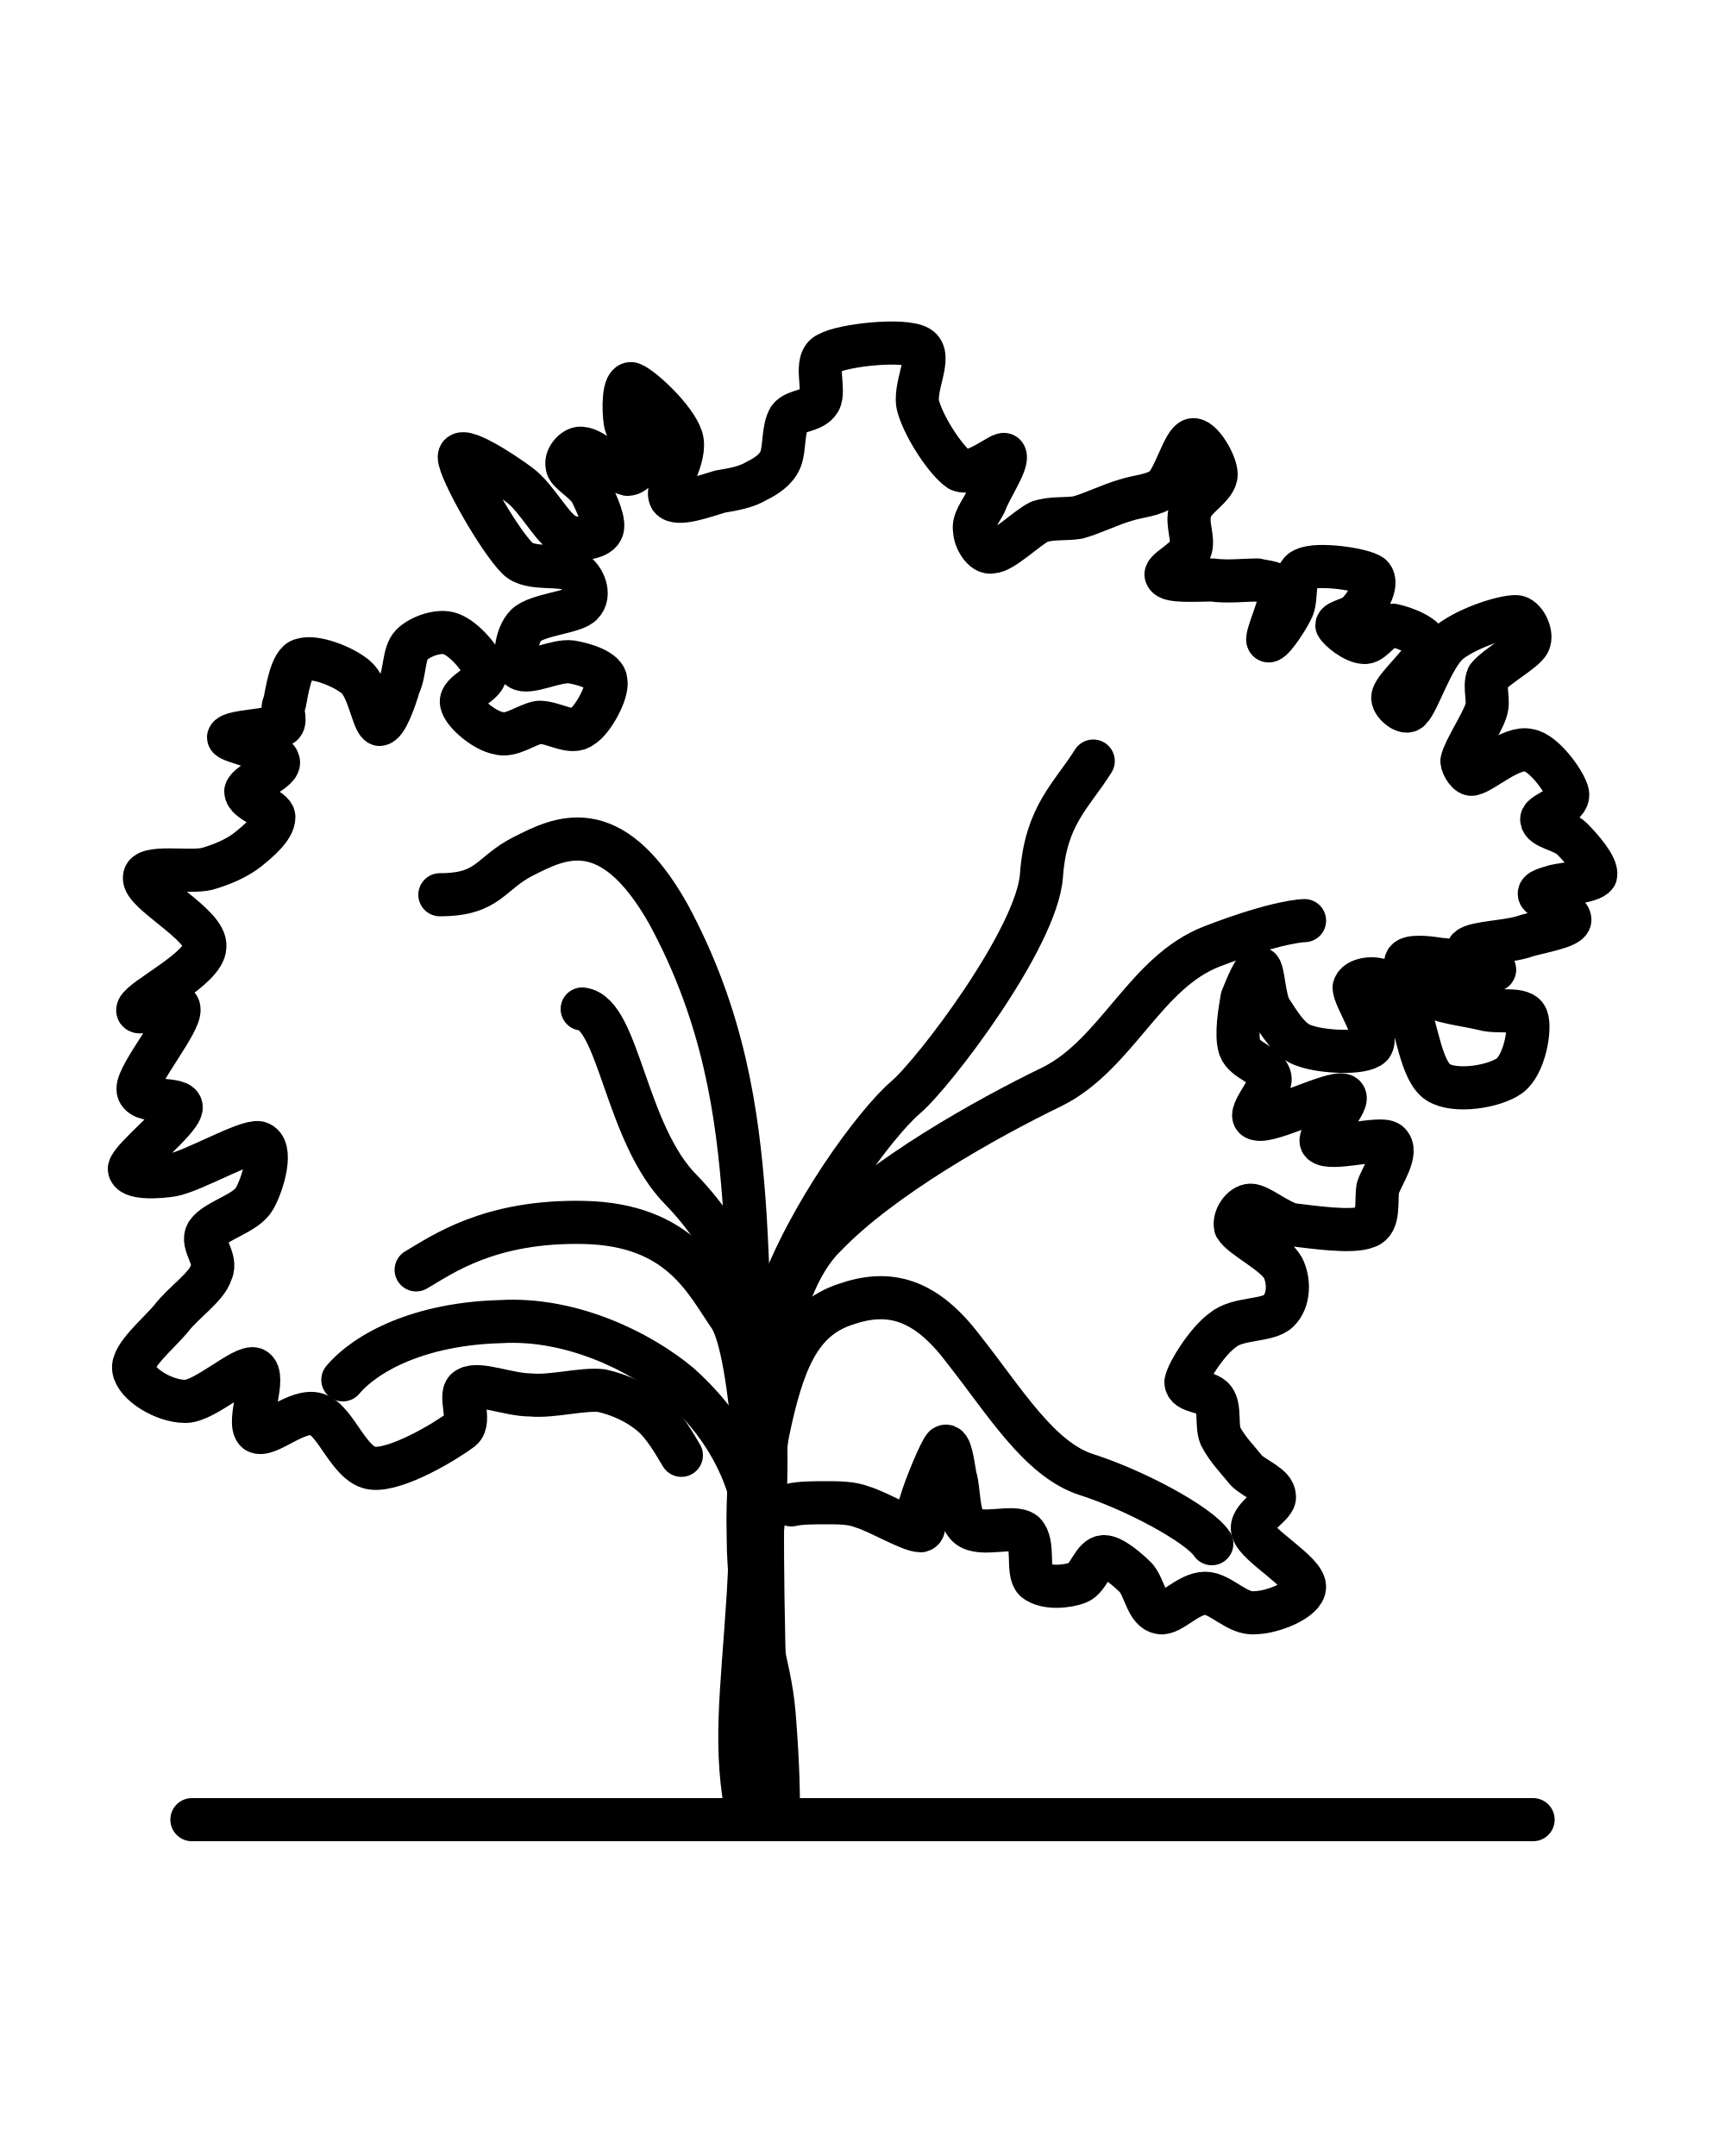
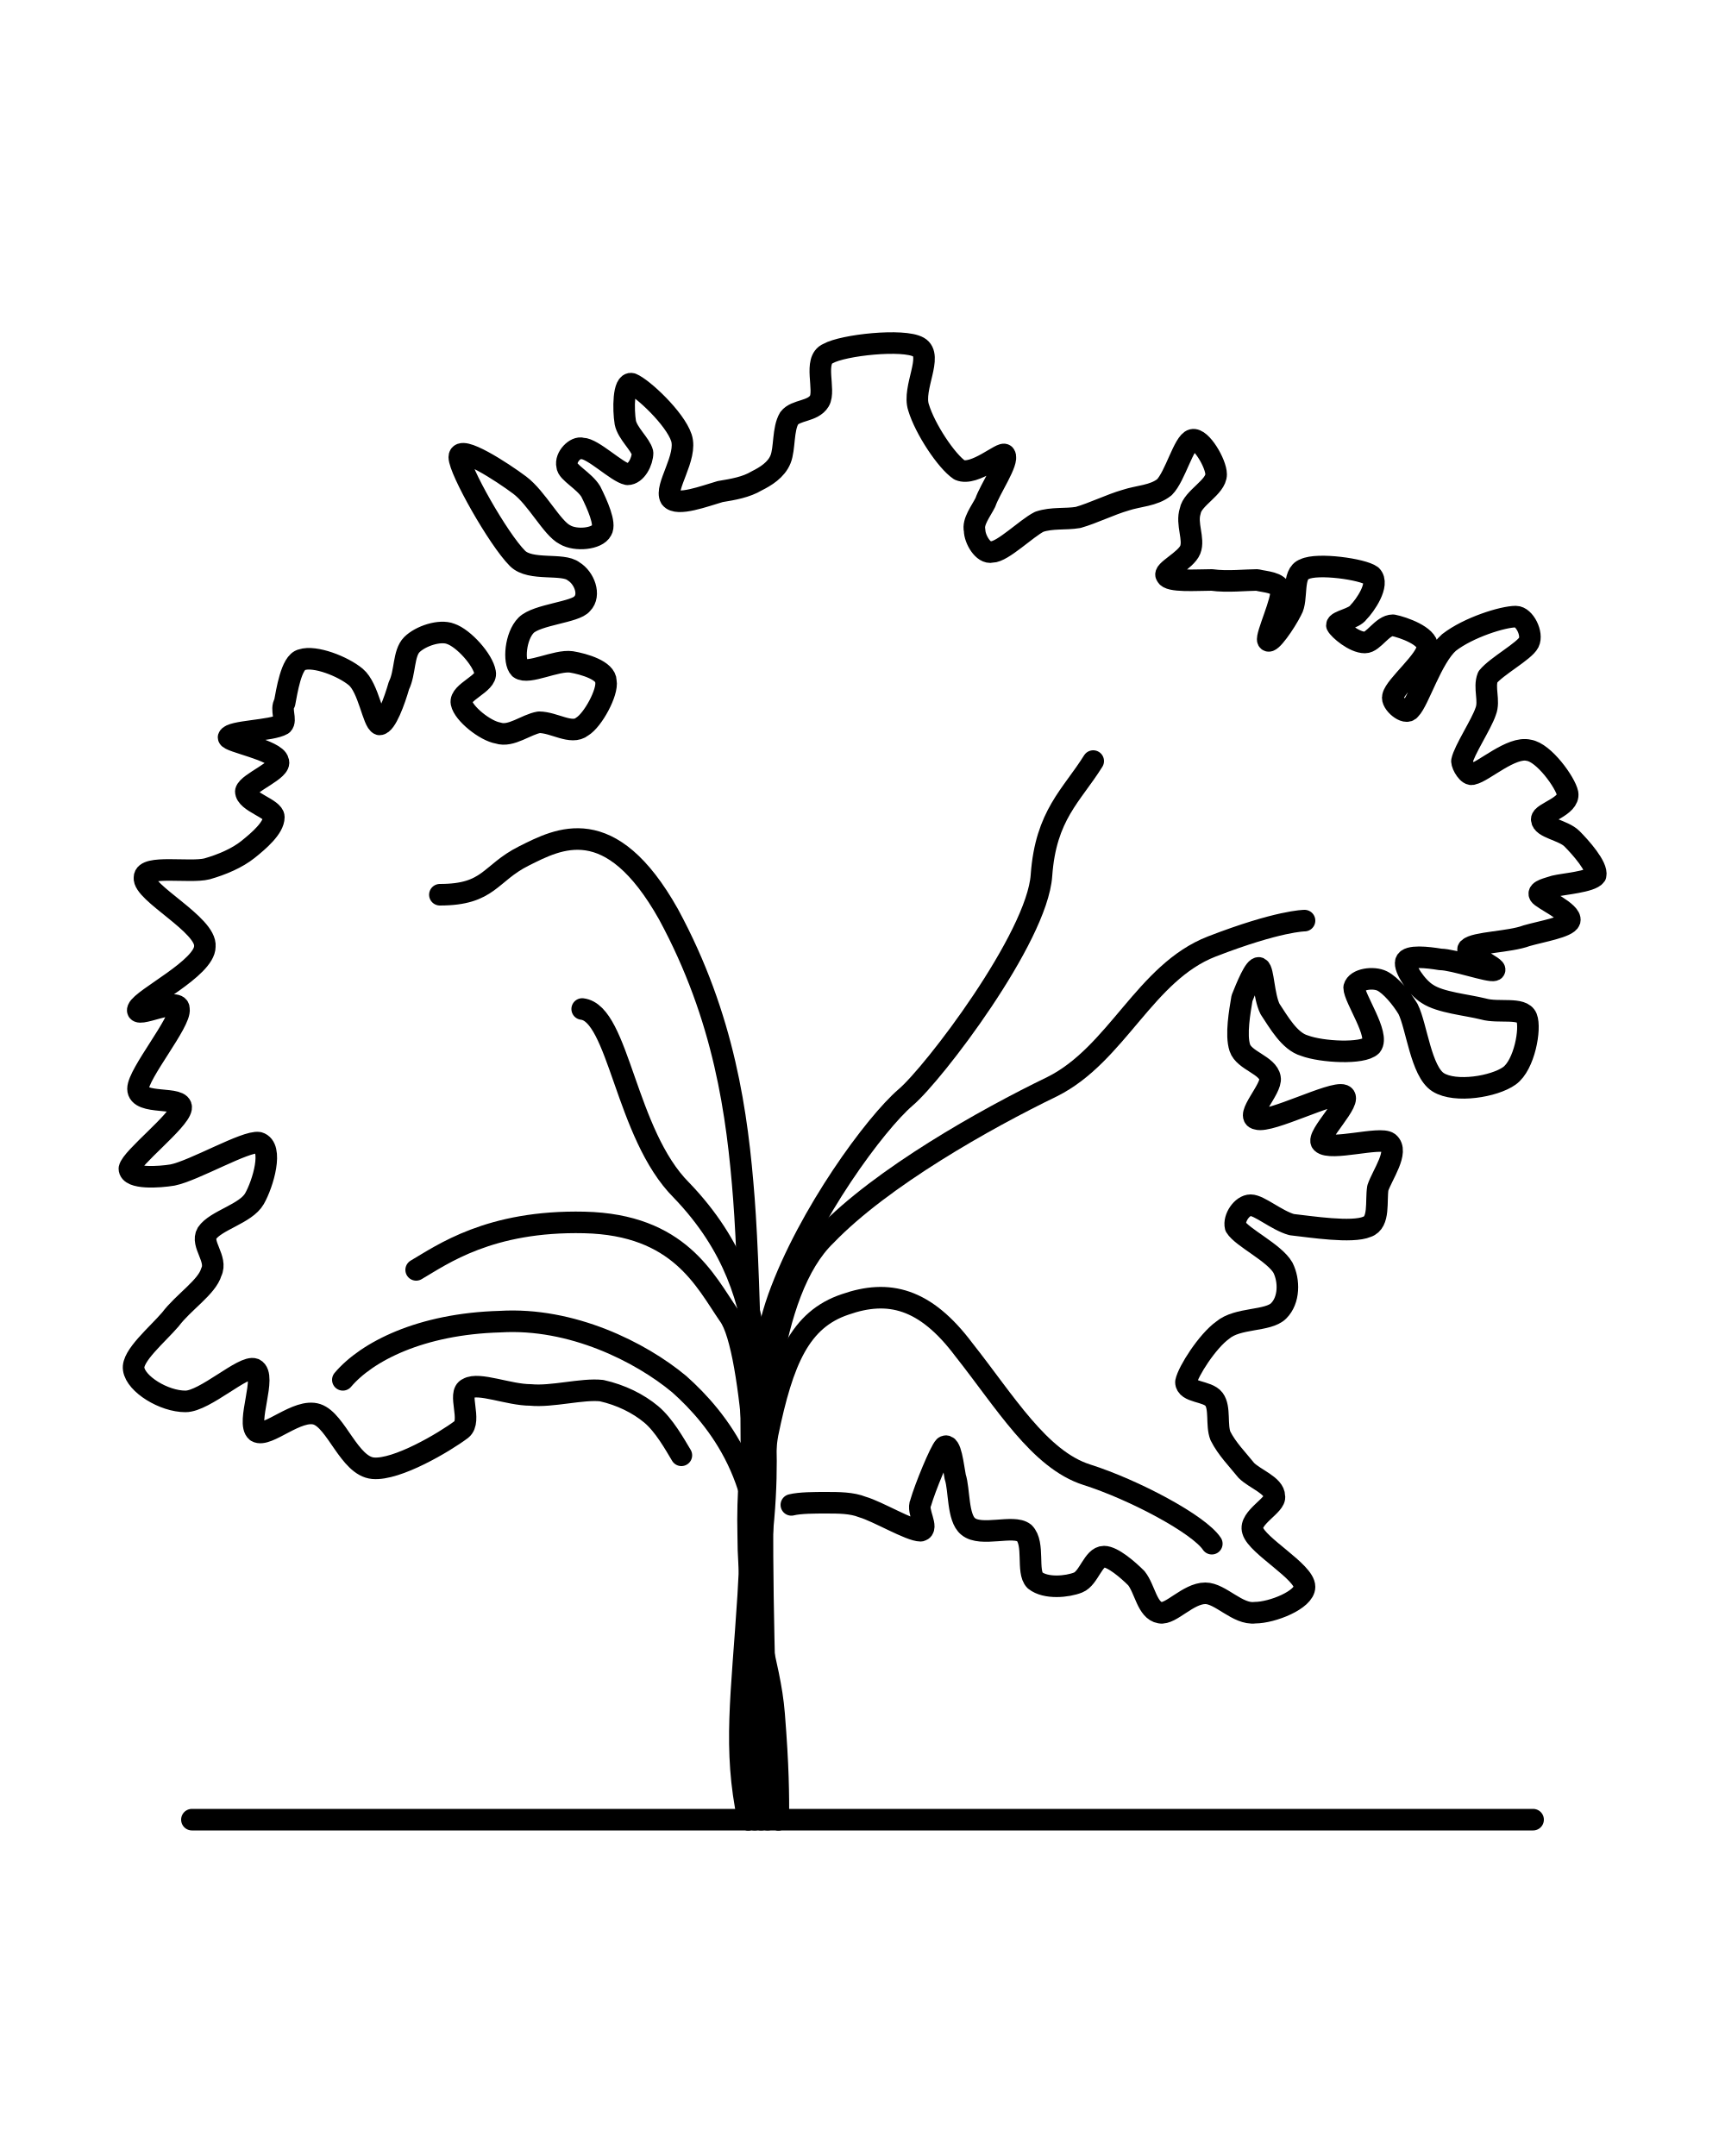
- <svg xmlns="http://www.w3.org/2000/svg" viewBox="0 0 80 100" fill="none" stroke="currentColor" stroke-width="2" stroke-linecap="round" stroke-linejoin="round" aria-hidden="true">
+ <svg xmlns="http://www.w3.org/2000/svg" viewBox="0 0 80 100" fill="none" stroke="currentColor" stroke-width="1" stroke-linecap="round" stroke-linejoin="round" aria-hidden="true">
  <path d="M35.3,84.4C34.9,83.2 34.7,81.2 34.8,79.2C34.9,77.3 35.1,74.1 35.2,72.9C35.3,71.7 35,62.6 33.8,61C32.7,59.4 31.5,56.8 27.1,56.7C22.7,56.6 20.5,58.2 19.3,58.9" />
  <path d="M35.6,84.4C35.3,83.2 35.6,81.9 35.5,79.7C35.4,75.1 35.2,68.7 35.6,66.5C36.3,63.1 37.1,61.2 39.2,60.5C41.2,59.8 42.9,60.2 44.7,62.6C46.6,65 48.2,67.7 50.4,68.4C52.6,69.1 55.6,70.7 56.2,71.6" />
  <path d="M34.7,84.4C34,81.1 34.4,78.7 34.7,74C35,69.3 34.8,59.5 34.5,55.6C34.2,51.7 33.6,47.2 31,42.4C28.3,37.6 25.9,38.9 24.3,39.7C22.7,40.5 22.7,41.5 20.4,41.5" />
  <path d="M35,84.4C35.2,81.9 34.9,78.3 35.1,72.3C35.2,66.6 35.6,59.9 38.3,57.3C40.9,54.6 45.7,51.9 48.8,50.4C51.8,48.9 53.1,45.1 56.2,43.9C59.3,42.7 60.5,42.7 60.5,42.7" />
  <path d="M36.1,84.4C35.6,79.7 34.5,78.5 35.1,73.7C35.7,68.8 33.3,65.8 31.5,64.2C29.7,62.7 26.5,61.1 23.2,61.3C19.5,61.4 17,62.7 15.9,64" />
  <path d="M34.7,84.4C34.9,83.3 35.2,81.6 35.3,79.6C35.3,77.3 34.8,74.8 35.3,71.5C36,65.5 34.7,64.2 36.1,60.2C37.5,56.3 40.6,52.1 42,50.9C43.3,49.8 48.1,43.5 48.3,40.6C48.5,37.8 49.7,36.9 50.7,35.3" />
  <path d="M36.1,84.4C36.1,83.2 36.1,82 35.9,79.5C35.7,77 34.7,75 34.7,71.2C34.6,67.3 35.4,65.1 35.1,62.8C34.8,60.4 34.1,57.8 31.6,55.2C29,52.6 28.7,47 27,46.8" />
  <path d="M31.6,67.5C31.3,67 30.8,66.1 30.2,65.6C29.6,65.1 28.8,64.7 27.9,64.5C27,64.4 25.6,64.8 24.6,64.7C23.6,64.7 22.2,64.1 21.7,64.4C21.2,64.6 21.9,65.9 21.4,66.3C20.6,66.9 18.4,68.2 17.3,68.1C16.2,68 15.6,65.9 14.7,65.6C13.8,65.3 12.4,66.7 11.9,66.4C11.4,66 12.4,63.8 11.8,63.5C11.3,63.3 9.5,65 8.6,65C7.6,65 6.3,64.2 6.2,63.5C6.1,62.9 7.3,61.9 7.9,61.2C8.5,60.4 9.6,59.7 9.8,59C10.1,58.4 9.3,57.7 9.6,57.2C10,56.6 11.4,56.3 11.8,55.6C12.2,54.9 12.7,53.2 12,53C11.4,52.9 9,54.3 8,54.5C7.4,54.6 6,54.7 6,54.2C6.1,53.7 8.3,52 8.4,51.4C8.5,50.8 6.4,51.3 6.4,50.5C6.4,49.8 8.4,47.4 8.3,46.8C8.3,46.2 6.2,47.3 6.4,46.8C6.6,46.3 9.5,44.9 9.5,43.9C9.6,42.9 6.6,41.4 6.7,40.7C6.7,40.1 8.8,40.5 9.6,40.3C10.3,40.1 11,39.8 11.5,39.4C12,39 12.7,38.4 12.7,37.9C12.7,37.5 11.4,37.2 11.4,36.7C11.5,36.3 13.1,35.7 12.9,35.3C12.8,34.8 10.6,34.4 10.6,34.2C10.7,33.9 12.6,33.9 13.1,33.6C13.3,33.4 13,32.9 13.2,32.6C13.3,32.1 13.5,30.7 14,30.6C14.6,30.4 15.9,30.9 16.5,31.4C17.1,31.9 17.3,33.5 17.6,33.6C17.9,33.6 18.3,32.5 18.5,31.8C18.8,31.2 18.7,30.3 19.1,29.9C19.5,29.5 20.4,29.2 20.9,29.4C21.5,29.6 22.4,30.6 22.5,31.2C22.6,31.7 21.3,32.1 21.4,32.6C21.5,33.1 22.5,33.9 23.1,34C23.7,34.2 24.4,33.6 25,33.5C25.7,33.5 26.5,34.1 27,33.7C27.5,33.4 28.2,32.1 28.1,31.6C28.1,31.1 27.1,30.8 26.5,30.7C25.8,30.6 24.5,31.3 24.1,31C23.8,30.7 23.9,29.5 24.4,29C24.9,28.5 26.7,28.4 27,28C27.4,27.6 27.1,26.8 26.6,26.5C26.1,26.1 24.6,26.5 24,25.9C23.1,25 21.3,21.8 21.3,21.2C21.3,20.6 23.3,21.9 24.1,22.5C24.9,23.1 25.6,24.5 26.2,24.8C26.7,25.1 27.7,25 27.9,24.6C28.1,24.3 27.7,23.4 27.4,22.8C27.1,22.3 26.3,21.9 26.3,21.6C26.2,21.2 26.7,20.7 27,20.8C27.5,20.8 28.6,21.9 29.1,22C29.5,22 29.8,21.4 29.8,21C29.7,20.6 29.1,20.1 29,19.6C28.9,19 28.9,17.7 29.3,17.8C29.8,18 31.3,19.4 31.6,20.3C31.9,21.2 30.8,22.6 31.1,23.1C31.4,23.5 32.7,23 33.4,22.8C34,22.7 34.6,22.6 35.1,22.3C35.5,22.1 36,21.8 36.2,21.3C36.4,20.8 36.3,19.9 36.6,19.4C36.9,19 37.7,19.1 38,18.6C38.3,18.1 37.7,16.7 38.4,16.4C39.1,16 41.9,15.7 42.6,16.1C43.3,16.5 42.3,18 42.6,18.9C42.9,19.9 43.9,21.4 44.5,21.8C45.2,22.1 46.5,20.9 46.6,21.1C46.8,21.4 45.9,22.7 45.7,23.3C45.5,23.7 45.1,24.2 45.2,24.6C45.2,25 45.6,25.7 46,25.6C46.5,25.6 47.6,24.5 48.2,24.2C48.8,24 49.4,24.1 50,24C50.7,23.8 51.5,23.4 52.2,23.2C52.8,23 53.5,23 54,22.6C54.5,22.1 54.9,20.5 55.3,20.4C55.7,20.3 56.4,21.5 56.4,22C56.4,22.6 55.3,23.1 55.2,23.7C55,24.3 55.4,25 55.2,25.5C55,26 53.9,26.5 54.1,26.7C54.2,27 55.5,26.9 56.2,26.9C56.9,27 57.8,26.9 58.3,26.9C58.7,27 59.3,27 59.4,27.4C59.5,27.8 58.7,29.5 58.8,29.7C58.9,29.9 59.6,28.9 59.9,28.3C60.2,27.8 59.9,26.6 60.5,26.4C61.1,26.1 63.2,26.4 63.6,26.7C64,27.1 63.3,28.1 63,28.4C62.8,28.7 62,28.8 62,29C62.1,29.2 62.8,29.8 63.3,29.8C63.7,29.8 64.1,29 64.6,29C65.1,29.1 66.2,29.5 66.2,30C66.2,30.6 64.7,31.8 64.6,32.3C64.5,32.6 65.2,33.2 65.4,32.9C65.8,32.5 66.4,30.5 67.2,29.8C68.1,29.1 69.7,28.6 70.3,28.6C70.7,28.6 71.1,29.4 70.9,29.8C70.7,30.2 69.4,30.9 69,31.4C68.8,31.9 69.1,32.5 68.9,33C68.7,33.6 67.9,34.8 67.8,35.3C67.8,35.5 68.1,36 68.3,35.9C68.8,35.8 70.1,34.6 70.9,34.8C71.6,34.9 72.6,36.3 72.7,36.8C72.8,37.4 71.5,37.7 71.5,38C71.5,38.4 72.5,38.5 72.9,38.9C73.3,39.3 74.1,40.2 74,40.6C73.8,40.9 72.5,41 72.1,41.1C71.8,41.2 71.3,41.3 71.4,41.5C71.5,41.7 72.9,42.3 72.8,42.7C72.7,43 71.5,43.2 70.8,43.4C70,43.7 68.4,43.7 68.1,44C67.9,44.2 69.5,44.9 69.3,45C69.1,45.1 67.4,44.5 66.8,44.5C66.2,44.4 65.3,44.3 65.2,44.6C65.1,44.9 65.7,45.8 66.2,46.1C66.8,46.5 68,46.6 68.8,46.8C69.5,47 70.6,46.7 70.8,47.2C71,47.7 70.7,49.4 70,49.9C69.3,50.4 67.5,50.7 66.7,50.2C65.9,49.7 65.7,47.6 65.3,46.8C65,46.3 64.5,45.7 64.1,45.5C63.7,45.3 62.9,45.4 62.8,45.8C62.8,46.3 64,48 63.6,48.5C63.2,48.9 61.3,48.8 60.5,48.5C59.8,48.3 59.3,47.4 58.9,46.8C58.6,46.2 58.6,45 58.4,44.9C58.2,44.8 57.8,45.8 57.6,46.3C57.5,46.9 57.3,48 57.5,48.6C57.7,49.2 58.8,49.4 58.9,50C59,50.5 57.7,51.8 58.3,51.9C58.9,52.1 61.8,50.6 62.3,50.8C62.8,51 61,52.7 61.3,53C61.7,53.4 64,52.7 64.4,53C64.9,53.4 64.1,54.5 63.9,55.1C63.8,55.7 64,56.7 63.4,56.9C62.7,57.2 60.8,56.9 59.9,56.8C59.2,56.6 58.4,55.9 58,55.9C57.6,55.9 57.2,56.5 57.3,56.9C57.6,57.4 59.1,58.1 59.5,58.8C59.8,59.4 59.8,60.3 59.3,60.8C58.8,61.3 57.4,61.1 56.7,61.7C56,62.2 55.1,63.6 55,64.1C55,64.6 56,64.5 56.3,64.9C56.6,65.3 56.4,66.1 56.6,66.6C56.9,67.2 57.4,67.7 57.8,68.2C58.2,68.6 59.1,68.9 59.1,69.4C59.2,69.8 57.9,70.4 58.1,71C58.3,71.7 60.5,72.9 60.5,73.6C60.5,74.2 59,74.8 58.2,74.8C57.4,74.9 56.6,73.9 55.9,73.9C55.1,73.9 54.3,74.9 53.8,74.8C53.2,74.7 53.1,73.7 52.7,73.2C52.3,72.8 51.6,72.2 51.2,72.2C50.7,72.2 50.5,73.2 50,73.4C49.5,73.6 48.5,73.7 48,73.3C47.6,72.9 48,71.6 47.5,71.1C47,70.7 45.5,71.3 44.9,70.8C44.4,70.4 44.5,69.1 44.3,68.5C44.2,68 44.1,66.9 43.8,67.1C43.6,67.3 42.9,69 42.7,69.7C42.5,70.1 43.1,70.9 42.7,71C42.2,71 40.7,70.1 40,69.9C39.5,69.7 38.9,69.7 38.3,69.7C37.8,69.7 37.1,69.7 36.7,69.8" />
  <path d="M8.9,84.4L71.1,84.4" />
</svg>
